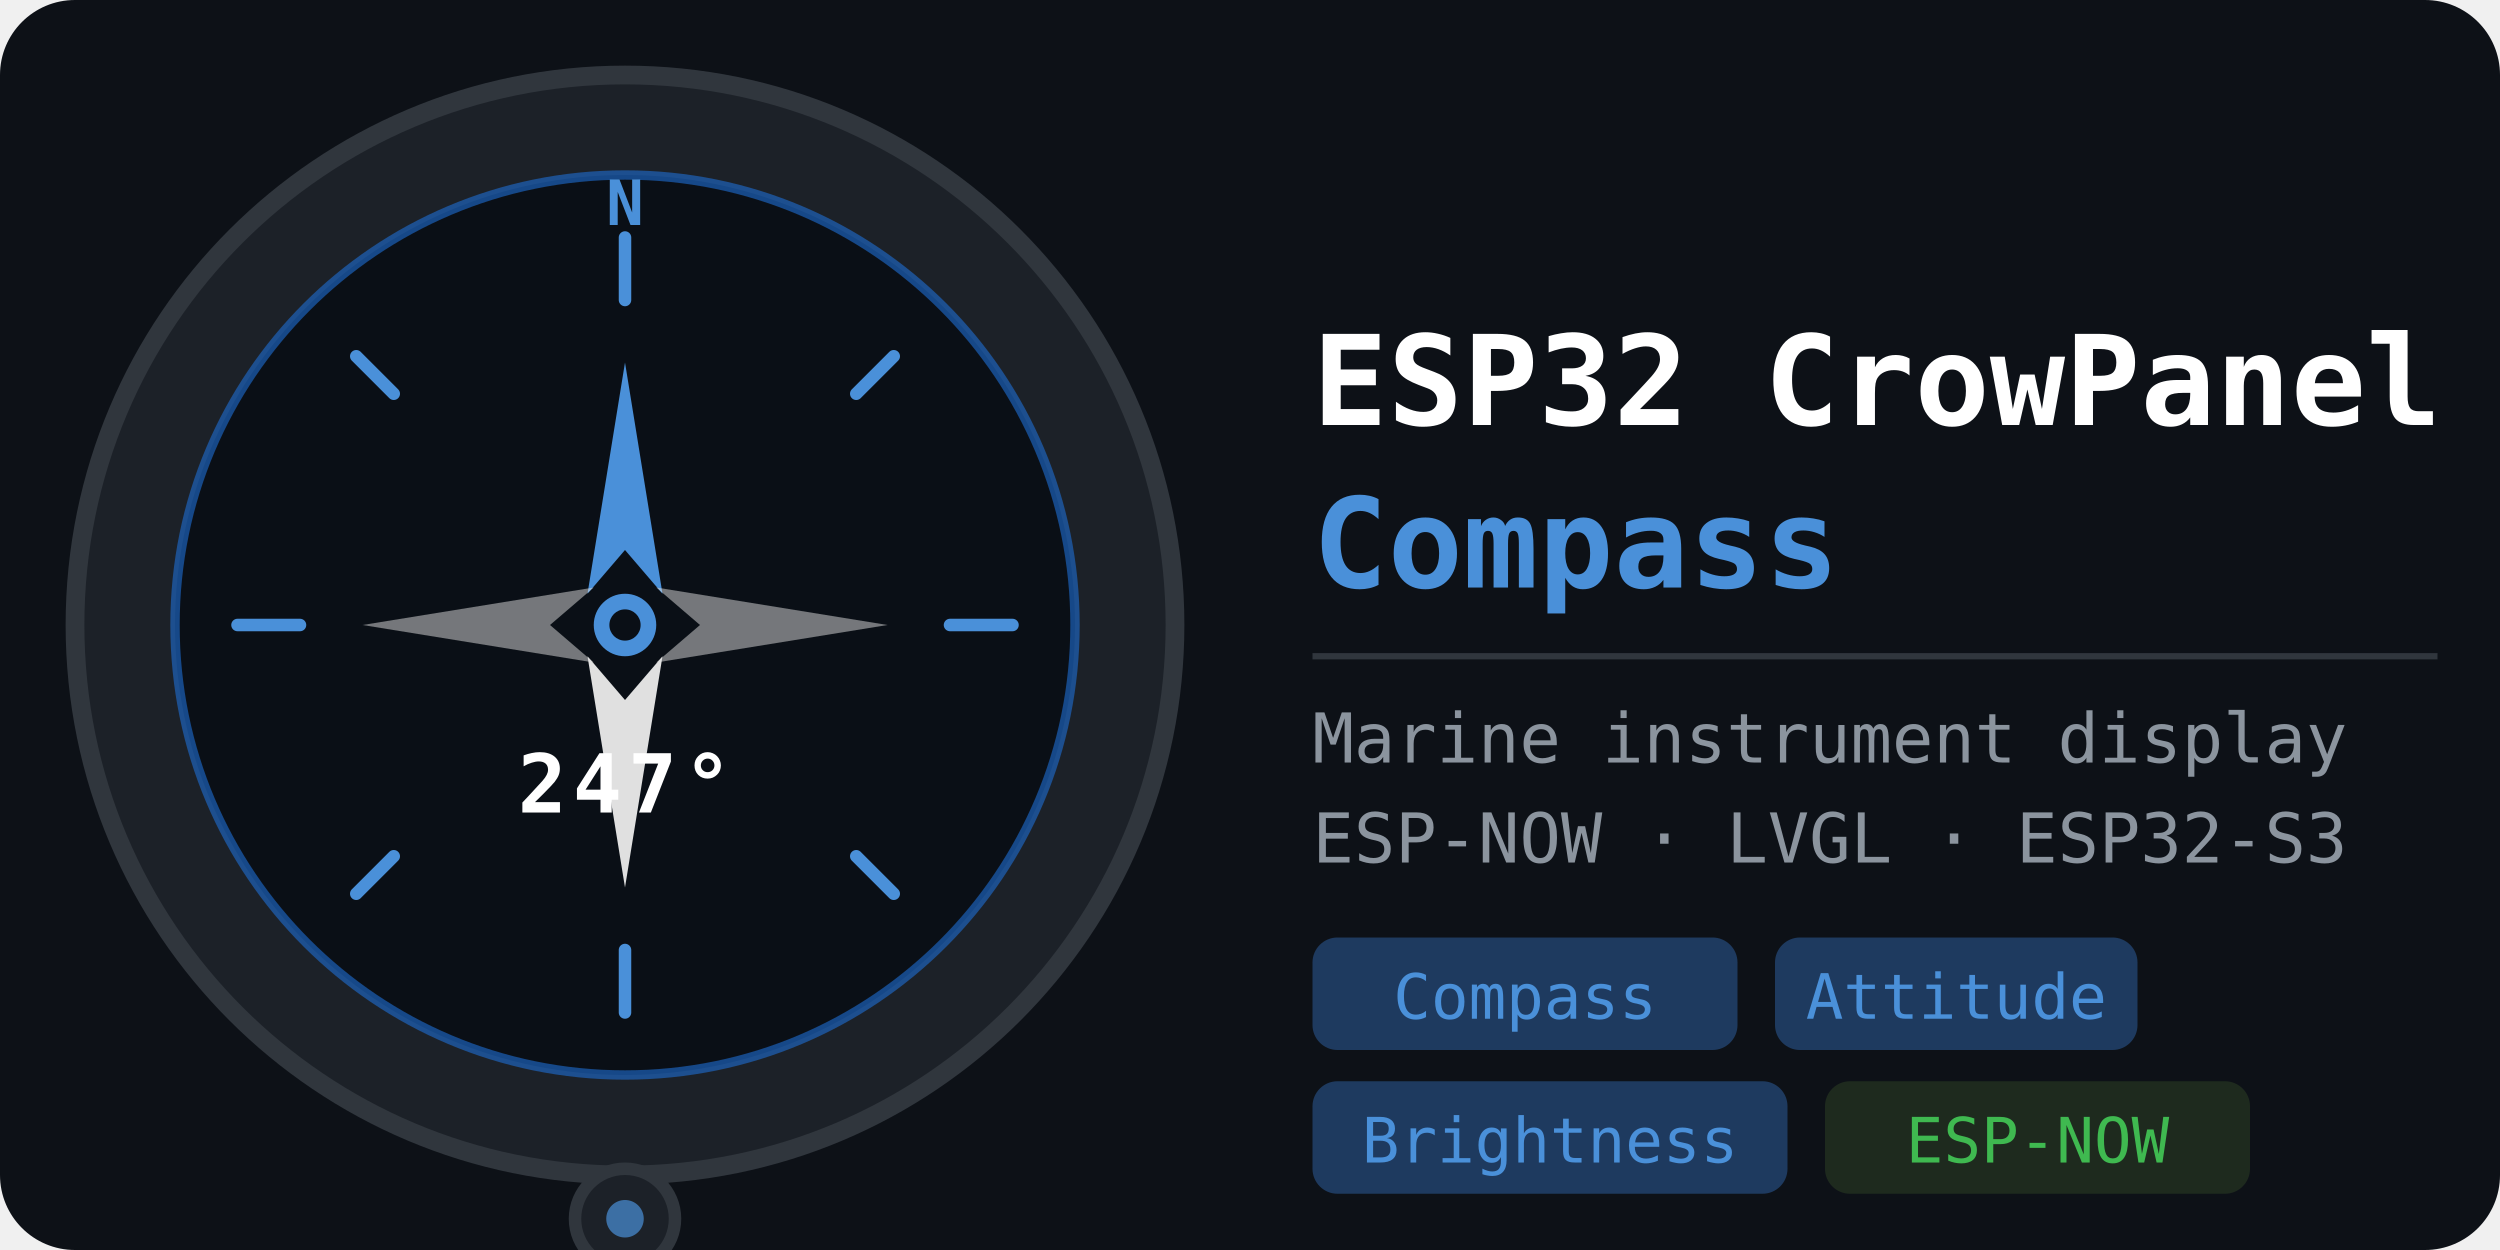
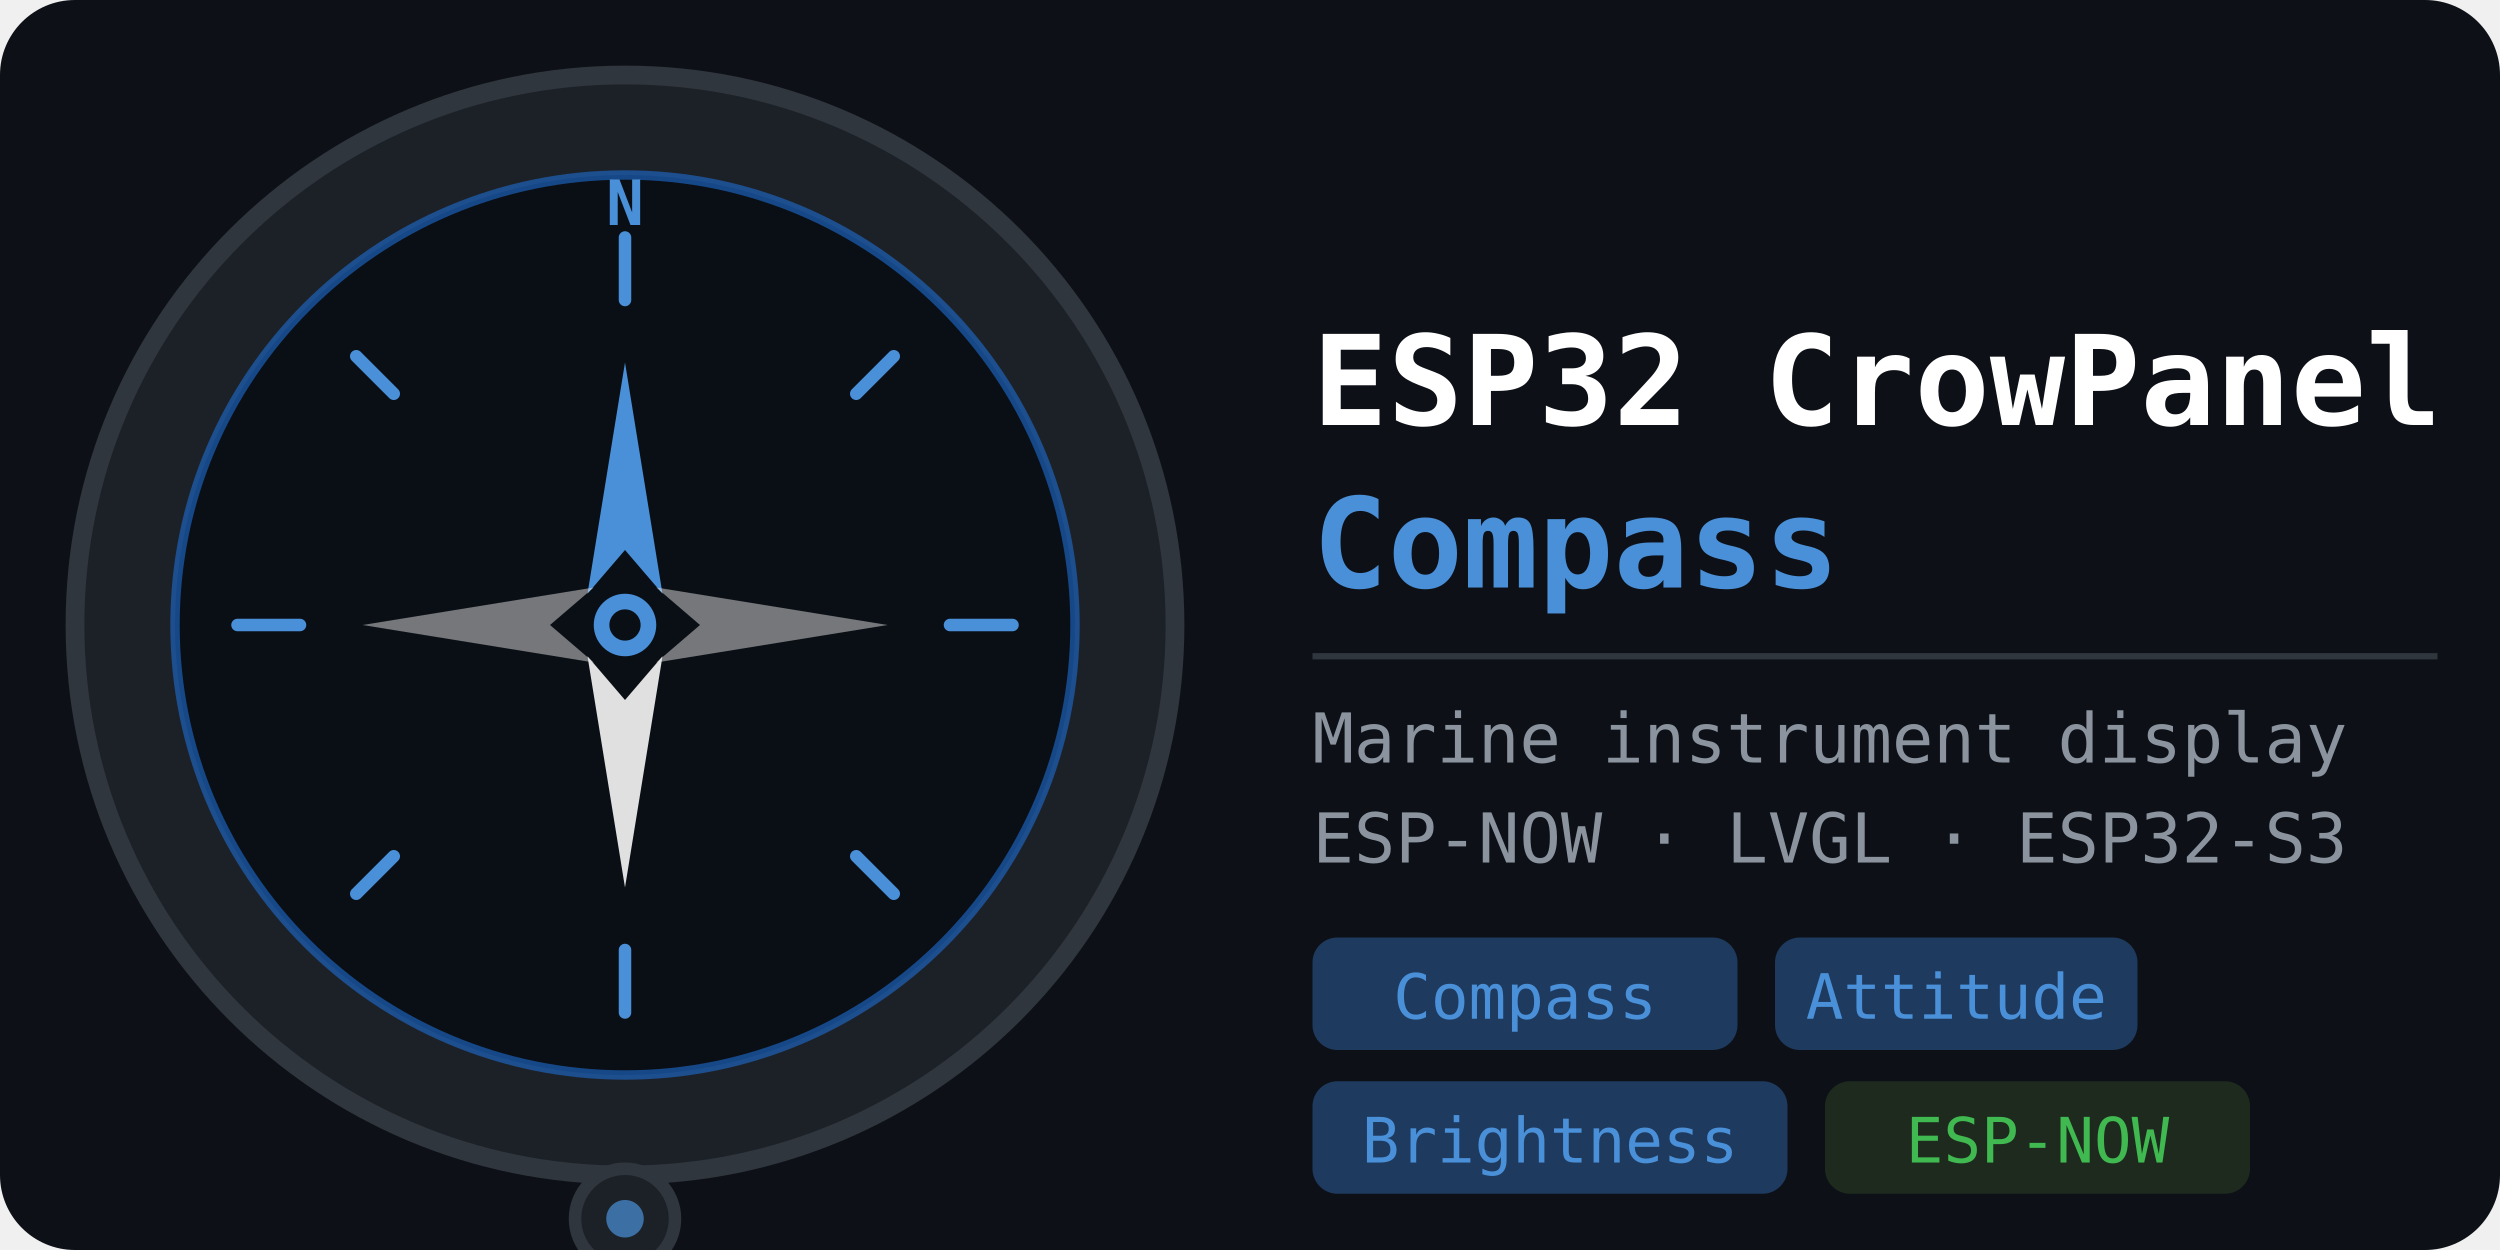
<svg xmlns="http://www.w3.org/2000/svg" viewBox="0 0 400 200" width="400" height="200">
  <rect width="400" height="200" fill="#0d1117" rx="12" />
  <circle cx="100" cy="100" r="88" fill="#1c2128" stroke="#30363d" stroke-width="3" />
  <circle cx="100" cy="100" r="72" fill="#0a0f16" />
  <circle cx="100" cy="100" r="72" fill="none" stroke="#1e6ed4" stroke-width="1.5" opacity="0.6" />
  <g stroke="#4a90d9" stroke-width="2" stroke-linecap="round">
    <line x1="100" y1="38" x2="100" y2="48" />
    <line x1="100" y1="152" x2="100" y2="162" />
    <line x1="162" y1="100" x2="152" y2="100" />
    <line x1="38" y1="100" x2="48" y2="100" />
    <line x1="143" y1="57" x2="137" y2="63" />
    <line x1="57" y1="143" x2="63" y2="137" />
    <line x1="143" y1="143" x2="137" y2="137" />
    <line x1="57" y1="57" x2="63" y2="63" />
  </g>
  <text x="100" y="36" text-anchor="middle" font-family="monospace" font-size="10" font-weight="bold" fill="#4a90d9">N</text>
  <polygon points="100,58 106,95 100,88 94,95" fill="#4a90d9" />
  <polygon points="100,142 106,105 100,112 94,105" fill="#e0e0e0" />
  <polygon points="142,100 105,94 112,100 105,106" fill="#e0e0e0" opacity="0.5" />
  <polygon points="58,100 95,94 88,100 95,106" fill="#e0e0e0" opacity="0.5" />
  <circle cx="100" cy="100" r="5" fill="#4a90d9" />
  <circle cx="100" cy="100" r="2.5" fill="#0a0f16" />
-   <text x="100" y="130" text-anchor="middle" font-family="monospace" font-size="13" font-weight="bold" fill="#ffffff" letter-spacing="1">247°</text>
  <circle cx="100" cy="195" r="8" fill="#1c2128" stroke="#30363d" stroke-width="2" />
  <circle cx="100" cy="195" r="3" fill="#4a90d9" opacity="0.7" />
  <text x="210" y="68" font-family="monospace" font-size="20" font-weight="bold" fill="#ffffff">ESP32 CrowPanel</text>
  <text x="210" y="94" font-family="monospace" font-size="20" font-weight="bold" fill="#4a90d9">Compass</text>
  <line x1="210" y1="105" x2="390" y2="105" stroke="#30363d" stroke-width="1" />
  <text x="210" y="122" font-family="monospace" font-size="11" fill="#8b949e">Marine instrument display</text>
  <text x="210" y="138" font-family="monospace" font-size="11" fill="#8b949e">ESP-NOW · LVGL · ESP32-S3</text>
  <rect x="210" y="150" width="68" height="18" rx="4" fill="#1e3a5f" />
  <text x="244" y="163" text-anchor="middle" font-family="monospace" font-size="10" fill="#4a90d9">Compass</text>
  <rect x="284" y="150" width="58" height="18" rx="4" fill="#1e3a5f" />
  <text x="313" y="163" text-anchor="middle" font-family="monospace" font-size="10" fill="#4a90d9">Attitude</text>
  <rect x="210" y="173" width="76" height="18" rx="4" fill="#1e3a5f" />
  <text x="248" y="186" text-anchor="middle" font-family="monospace" font-size="10" fill="#4a90d9">Brightness</text>
  <rect x="292" y="173" width="68" height="18" rx="4" fill="#1e2a1e" />
  <text x="326" y="186" text-anchor="middle" font-family="monospace" font-size="10" fill="#3fb950">ESP-NOW</text>
</svg>
